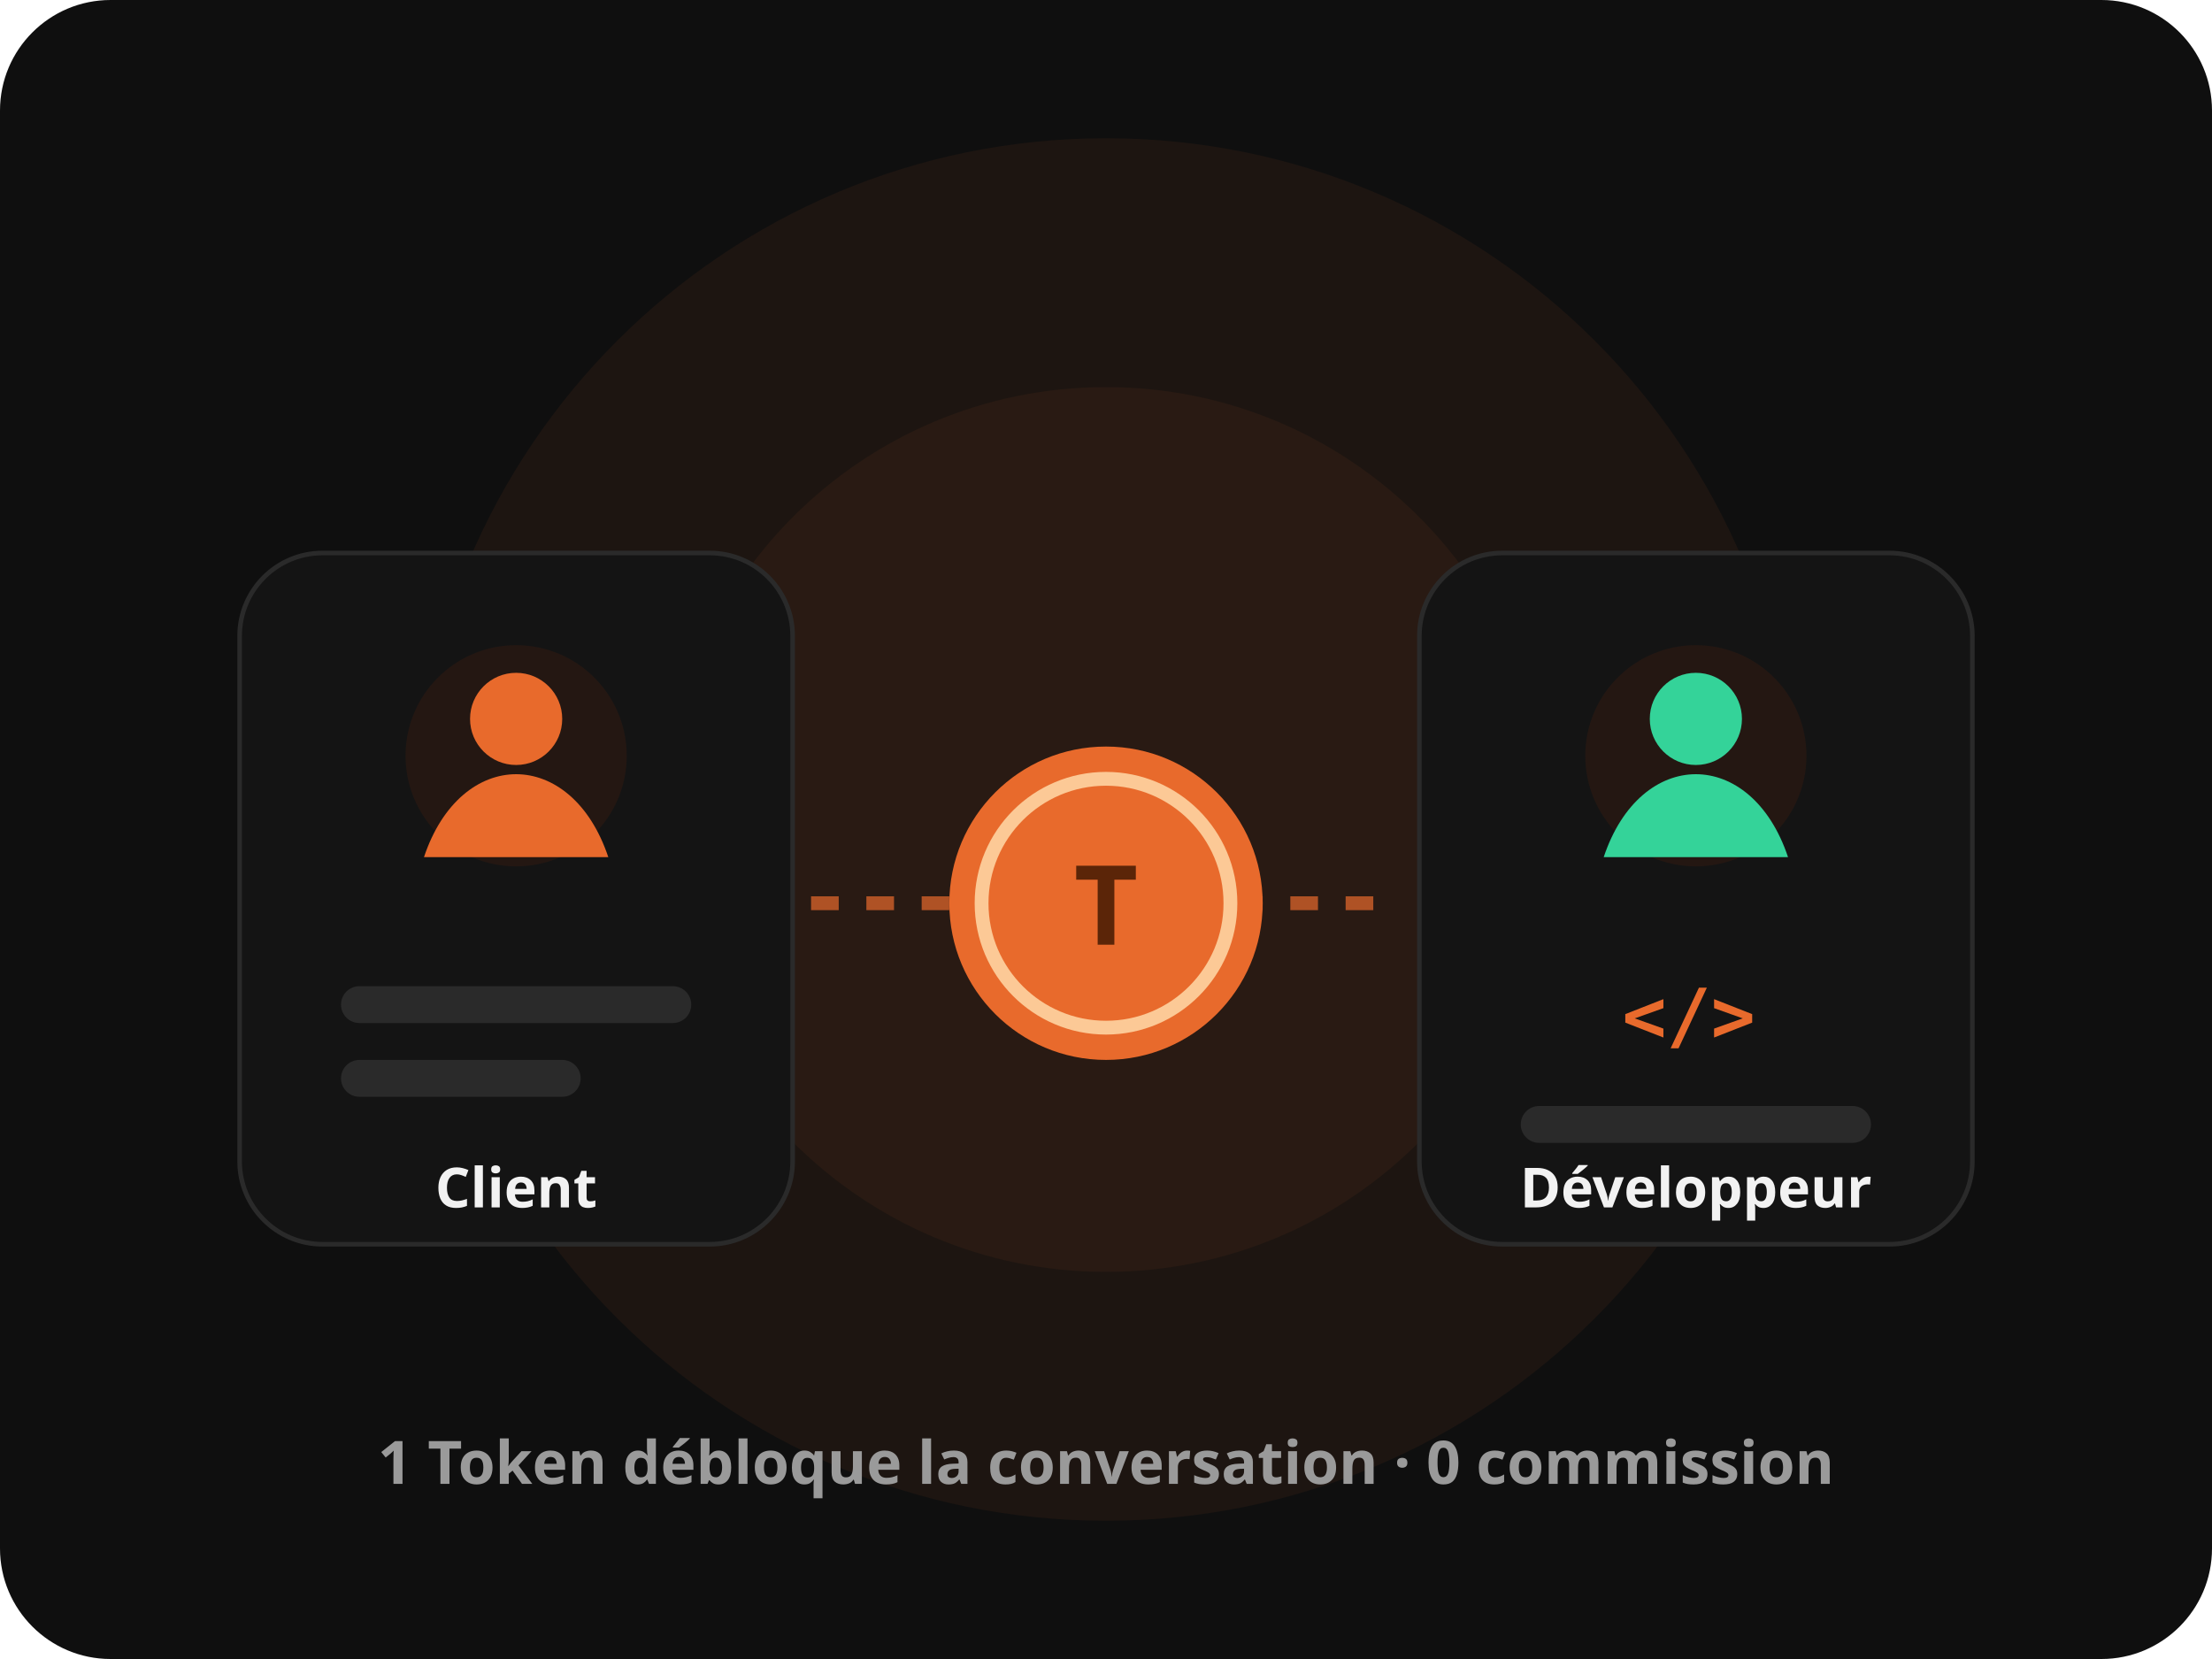
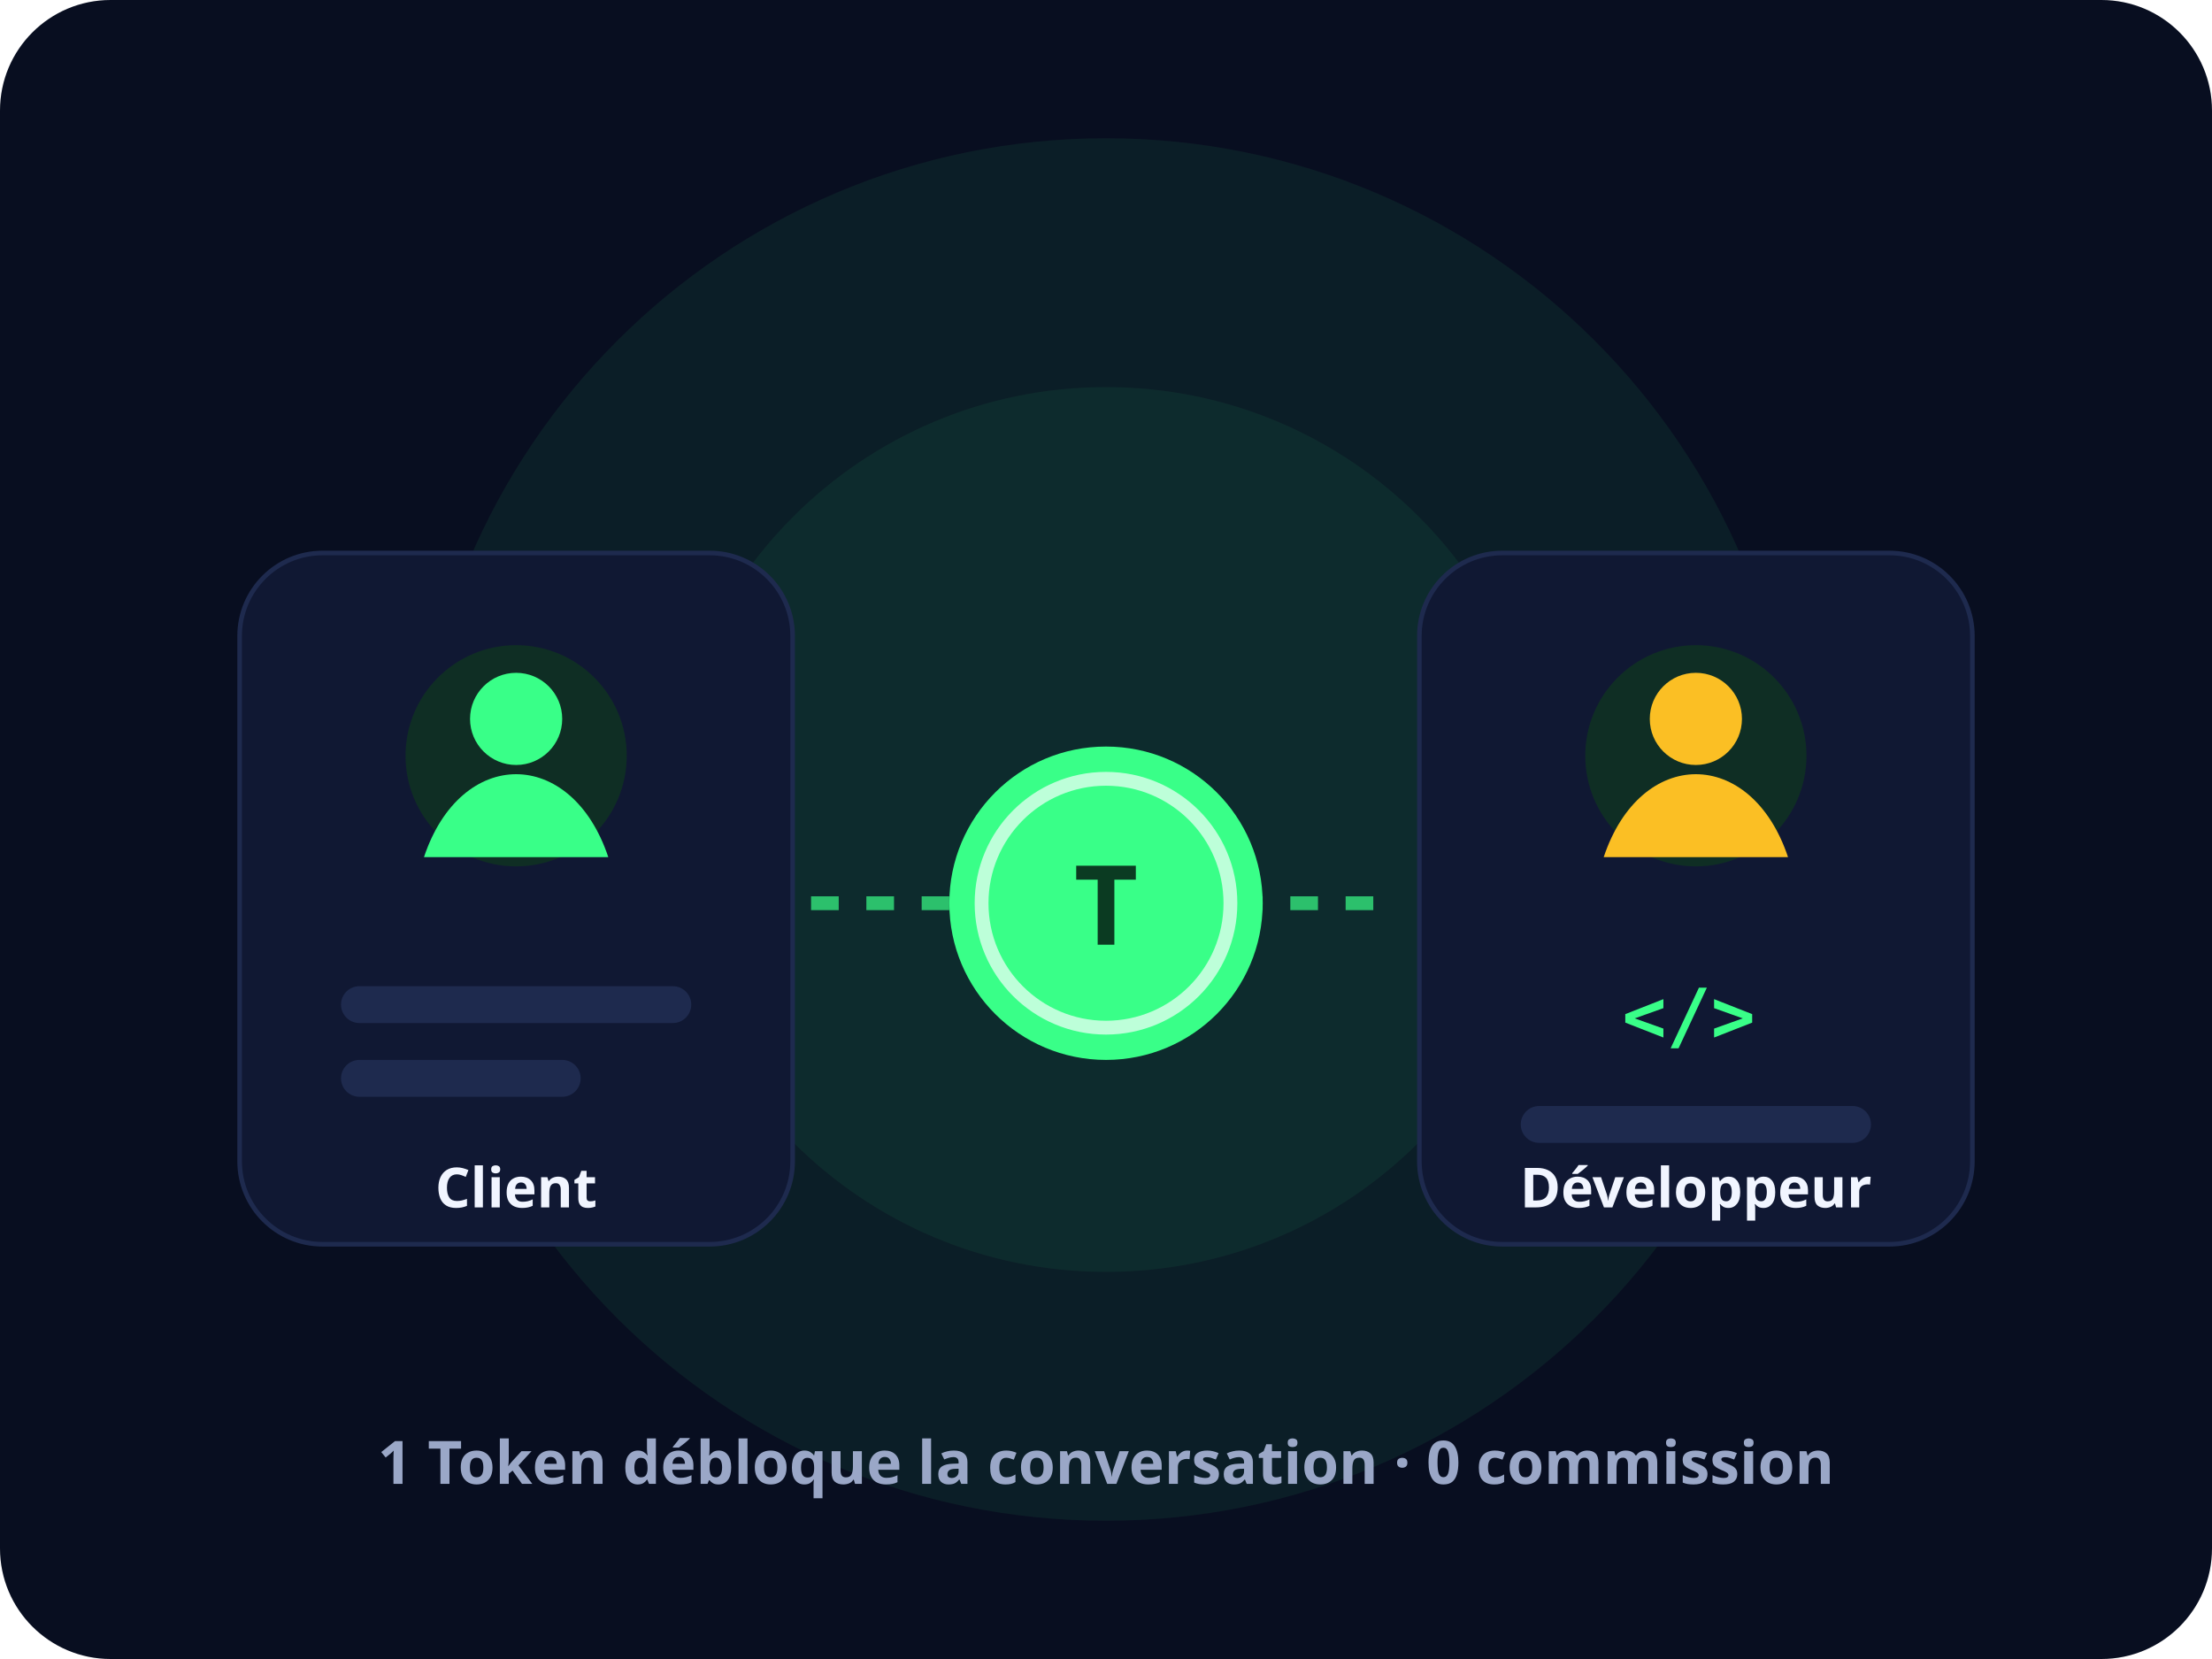
<svg xmlns="http://www.w3.org/2000/svg" viewBox="0 0 480 360" fill="none" role="img" aria-label="Un client et un développeur échangent via un Token">
-   <rect width="480" height="360" rx="24" fill="#0f0f0f" />
-   <circle cx="240" cy="180" r="150" fill="#e86a2c" opacity="0.07" />
-   <circle cx="240" cy="180" r="96" fill="#e86a2c" opacity="0.06" />
+   <rect width="480" height="360" rx="24" fill="#080e20" />
+   <circle cx="240" cy="180" r="150" fill="#39ff88" opacity="0.07" />
+   <circle cx="240" cy="180" r="96" fill="#39ff88" opacity="0.06" />
  <g>
-     <rect x="52" y="120" width="120" height="150" rx="18" fill="#141414" stroke="#2a2a2a" />
-     <circle cx="112" cy="164" r="24" fill="#241712" />
-     <circle cx="112" cy="156" r="10" fill="#e86a2c" />
-     <path d="M92 186c4-12 12-18 20-18s16 6 20 18" fill="#e86a2c" />
-     <rect x="74" y="214" width="76" height="8" rx="4" fill="#2a2a2a" />
-     <rect x="74" y="230" width="52" height="8" rx="4" fill="#2a2a2a" />
-     <text x="112" y="262" text-anchor="middle" font-family="system-ui,sans-serif" font-size="12" font-weight="600" fill="#f2f2f2">Client</text>
+     <rect x="52" y="120" width="120" height="150" rx="18" fill="#101833" stroke="#1e2a4e" />
+     <circle cx="112" cy="164" r="24" fill="#0f2e24" />
+     <circle cx="112" cy="156" r="10" fill="#39ff88" />
+     <path d="M92 186c4-12 12-18 20-18s16 6 20 18" fill="#39ff88" />
+     <rect x="74" y="214" width="76" height="8" rx="4" fill="#1e2a4e" />
+     <rect x="74" y="230" width="52" height="8" rx="4" fill="#1e2a4e" />
+     <text x="112" y="262" text-anchor="middle" font-family="system-ui,sans-serif" font-size="12" font-weight="600" fill="#f1f5ff">Client</text>
  </g>
  <g>
-     <rect x="308" y="120" width="120" height="150" rx="18" fill="#141414" stroke="#2a2a2a" />
-     <circle cx="368" cy="164" r="24" fill="#241712" />
-     <circle cx="368" cy="156" r="10" fill="#34d399" />
-     <path d="M348 186c4-12 12-18 20-18s16 6 20 18" fill="#34d399" />
-     <text x="352" y="226" font-family="ui-monospace,monospace" font-size="16" font-weight="700" fill="#e86a2c">&lt;/&gt;</text>
-     <rect x="330" y="240" width="76" height="8" rx="4" fill="#2a2a2a" />
-     <text x="368" y="262" text-anchor="middle" font-family="system-ui,sans-serif" font-size="12" font-weight="600" fill="#f2f2f2">Développeur</text>
+     <rect x="308" y="120" width="120" height="150" rx="18" fill="#101833" stroke="#1e2a4e" />
+     <circle cx="368" cy="164" r="24" fill="#0f2e24" />
+     <circle cx="368" cy="156" r="10" fill="#fbbf24" />
+     <path d="M348 186c4-12 12-18 20-18s16 6 20 18" fill="#fbbf24" />
+     <text x="352" y="226" font-family="ui-monospace,monospace" font-size="16" font-weight="700" fill="#39ff88">&lt;/&gt;</text>
+     <rect x="330" y="240" width="76" height="8" rx="4" fill="#1e2a4e" />
+     <text x="368" y="262" text-anchor="middle" font-family="system-ui,sans-serif" font-size="12" font-weight="600" fill="#f1f5ff">Développeur</text>
  </g>
  <g>
-     <line x1="176" y1="196" x2="212" y2="196" stroke="#e86a2c" stroke-width="3" stroke-dasharray="6 6" opacity="0.7" />
-     <line x1="268" y1="196" x2="304" y2="196" stroke="#e86a2c" stroke-width="3" stroke-dasharray="6 6" opacity="0.7" />
-     <circle cx="240" cy="196" r="34" fill="#e86a2c" />
-     <circle cx="240" cy="196" r="27" fill="none" stroke="#ffd9a8" stroke-width="3" opacity="0.85" />
-     <text x="240" y="205" text-anchor="middle" font-family="system-ui,sans-serif" font-size="24" font-weight="800" fill="#5b2508">T</text>
+     <line x1="176" y1="196" x2="212" y2="196" stroke="#39ff88" stroke-width="3" stroke-dasharray="6 6" opacity="0.7" />
+     <line x1="268" y1="196" x2="304" y2="196" stroke="#39ff88" stroke-width="3" stroke-dasharray="6 6" opacity="0.7" />
+     <circle cx="240" cy="196" r="34" fill="#39ff88" />
+     <circle cx="240" cy="196" r="27" fill="none" stroke="#d5ffe8" stroke-width="3" opacity="0.85" />
+     <text x="240" y="205" text-anchor="middle" font-family="system-ui,sans-serif" font-size="24" font-weight="800" fill="#0b3b22">T</text>
  </g>
-   <text x="240" y="322" text-anchor="middle" font-family="system-ui,sans-serif" font-size="13" font-weight="600" fill="#9a9a9a">1 Token débloque la conversation · 0 commission</text>
+   <text x="240" y="322" text-anchor="middle" font-family="system-ui,sans-serif" font-size="13" font-weight="600" fill="#9aa7c7">1 Token débloque la conversation · 0 commission</text>
</svg>
